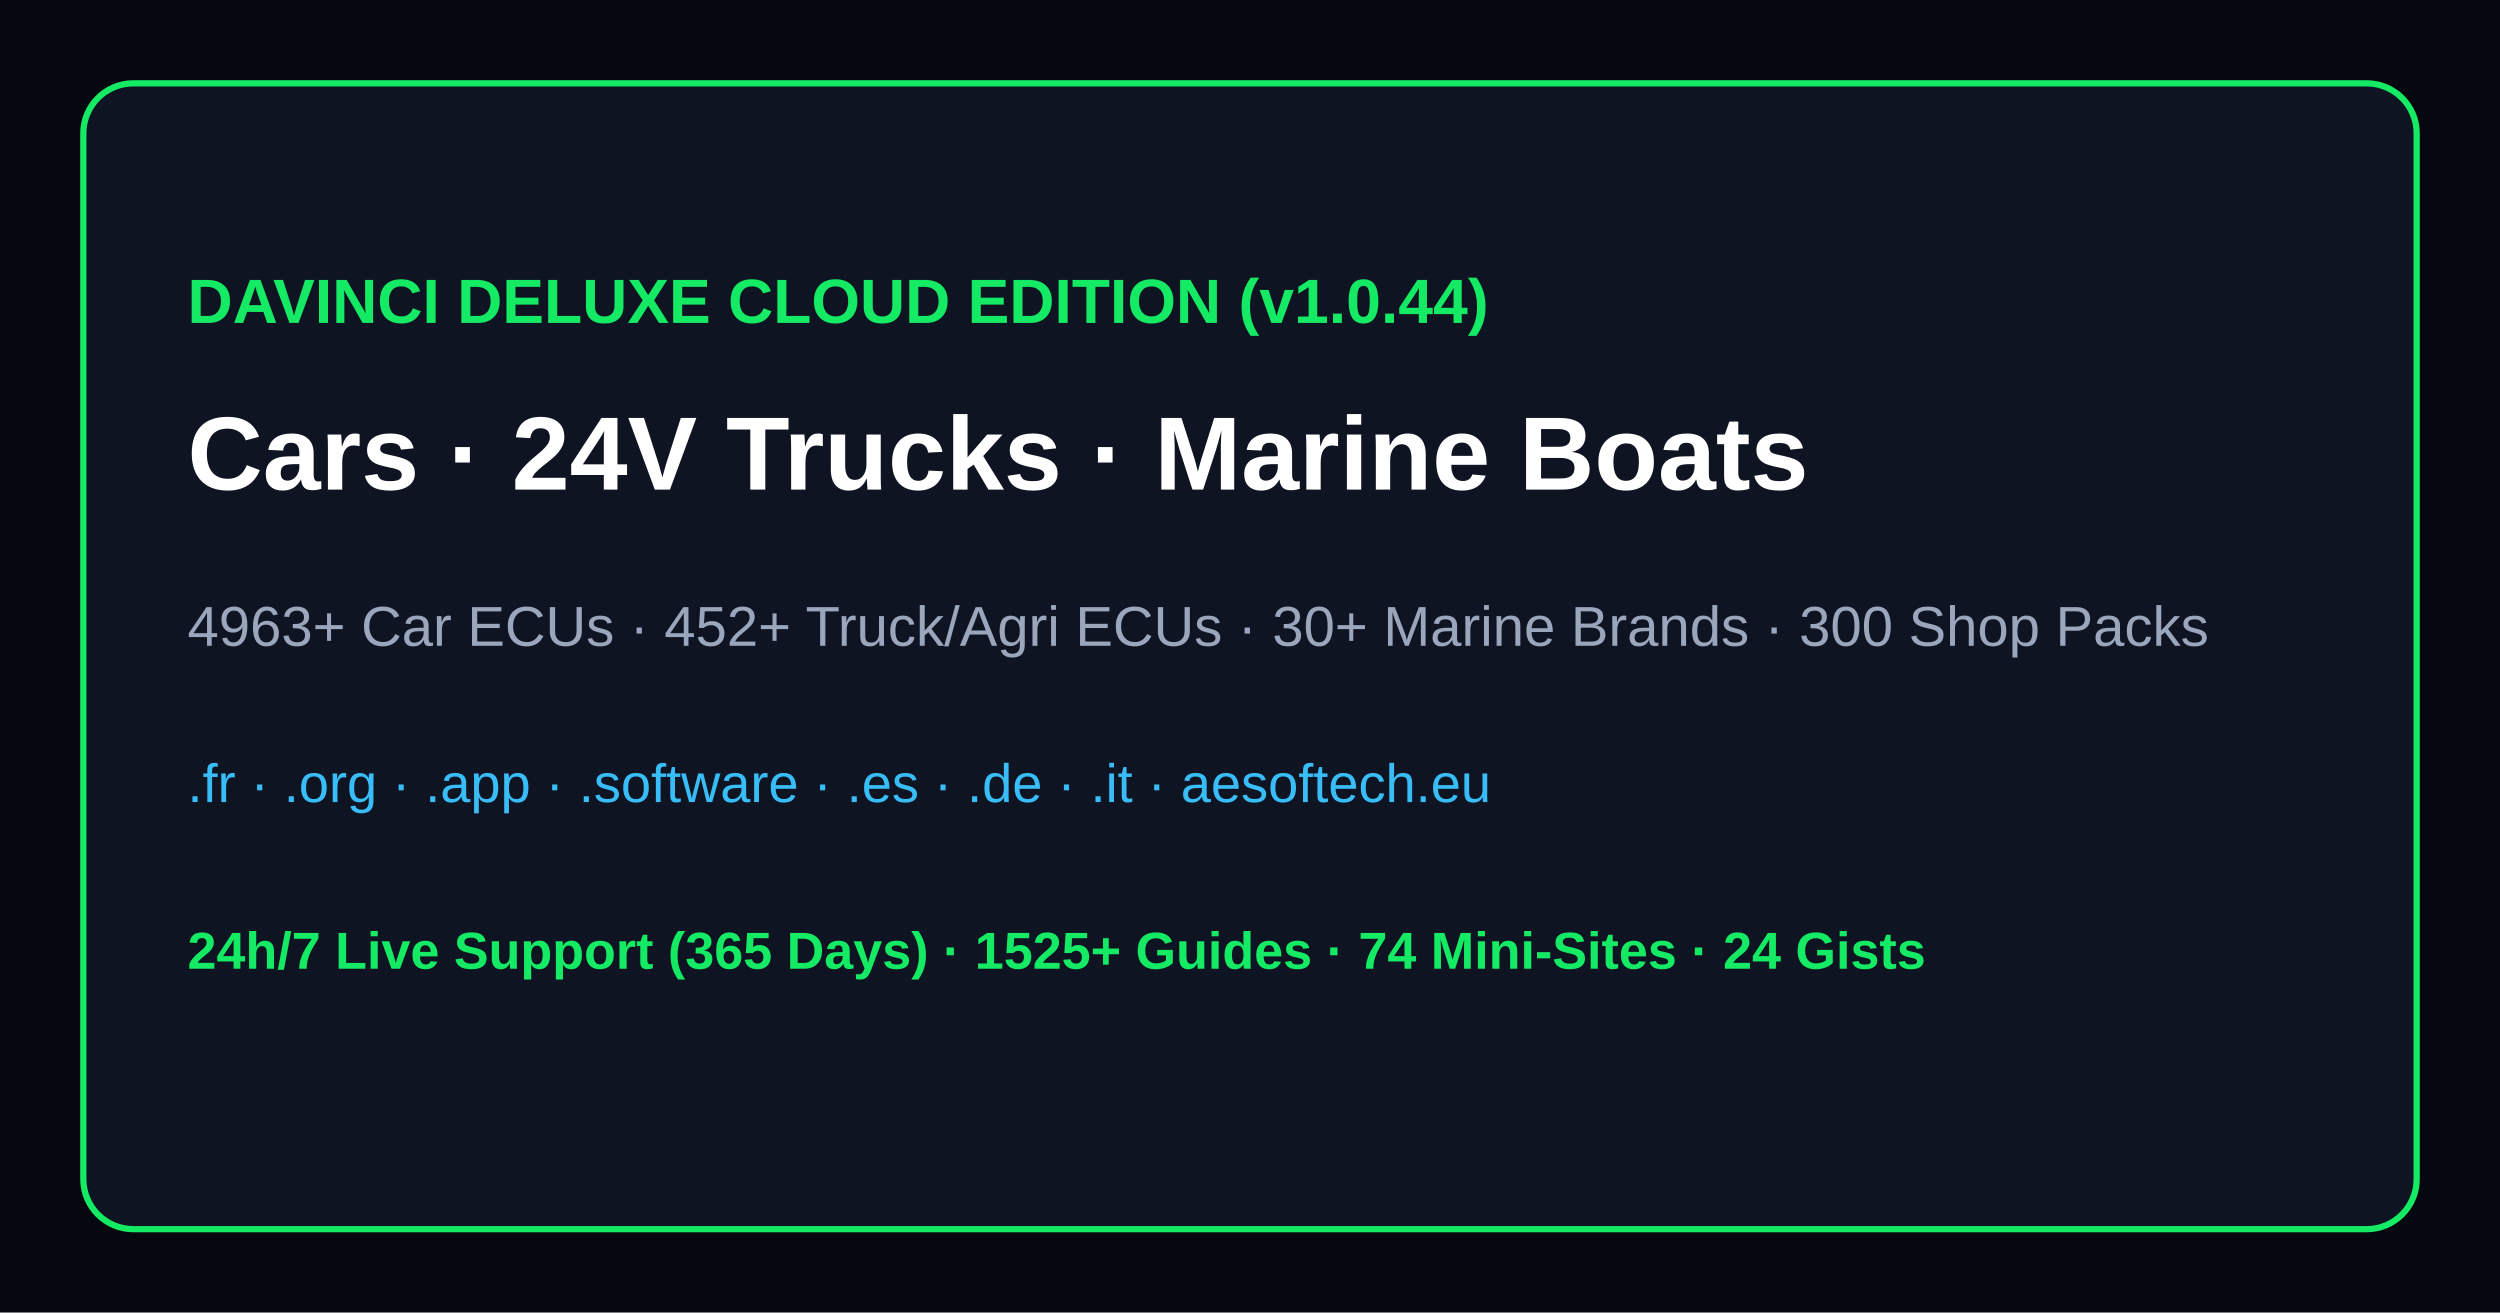
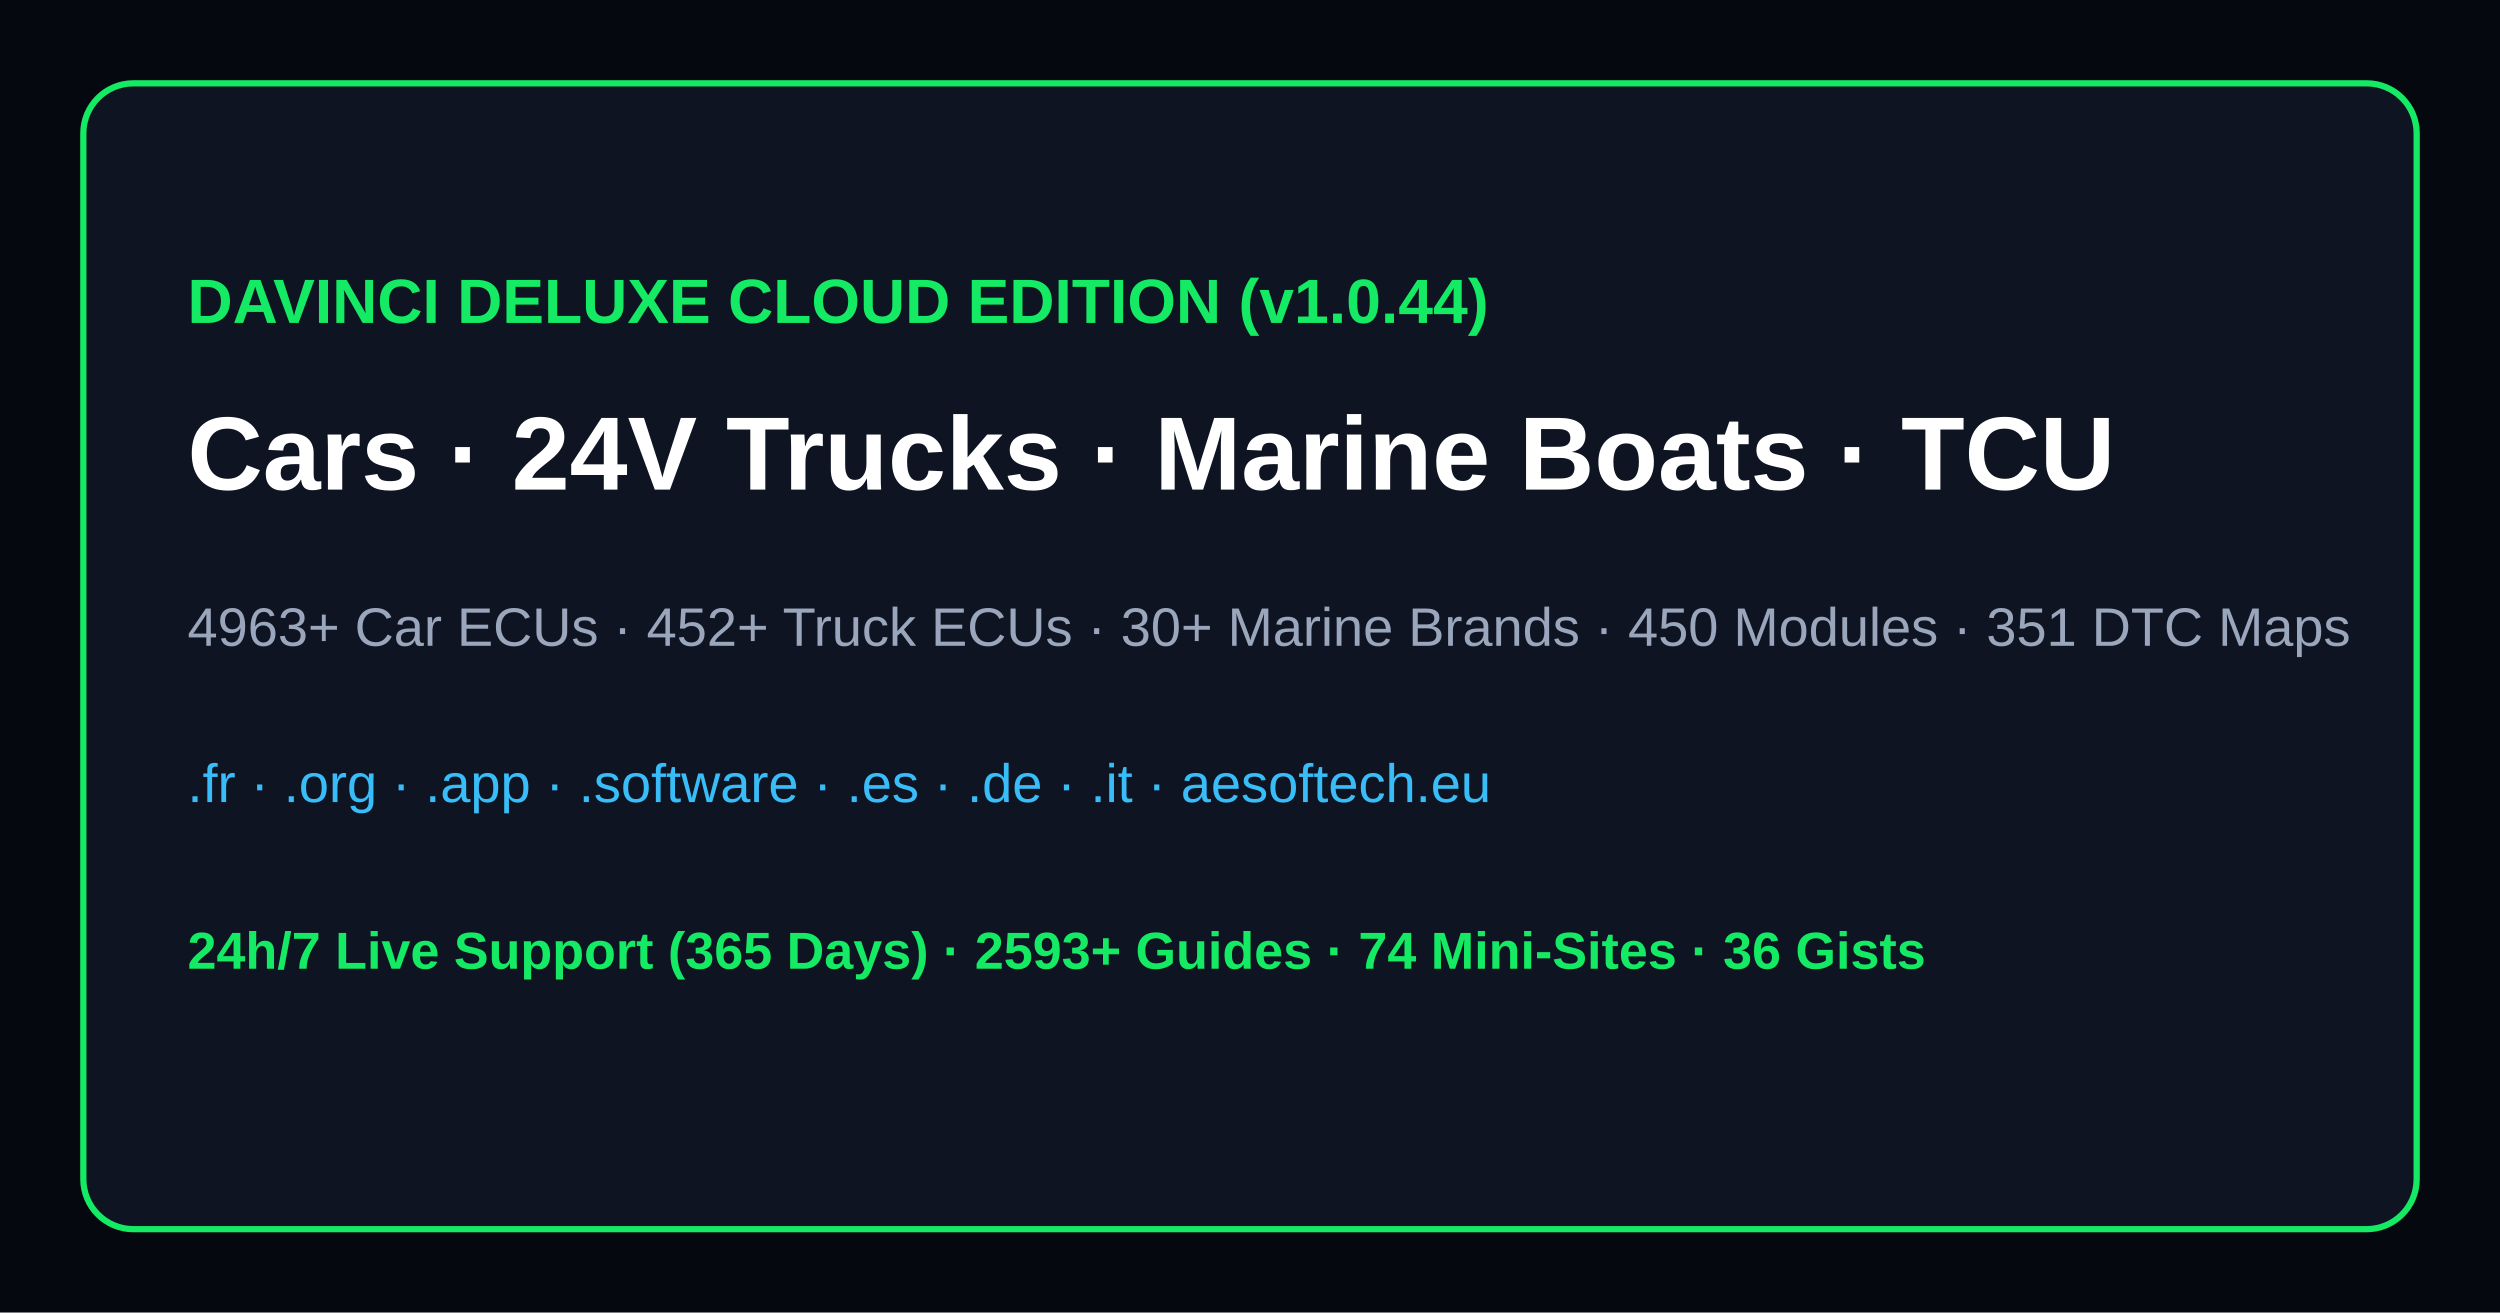
<svg xmlns="http://www.w3.org/2000/svg" width="1200" height="630" viewBox="0 0 1200 630">
  <rect width="1200" height="630" fill="#06080f" />
  <rect x="40" y="40" width="1120" height="550" rx="24" fill="#0f1422" stroke="#14ea63" stroke-width="3" />
  <text x="90" y="155" fill="#14ea63" font-family="Arial,sans-serif" font-size="30" font-weight="bold">DAVINCI DELUXE CLOUD EDITION (v1.0.44)</text>
-   <text x="90" y="235" fill="#ffffff" font-family="Arial,sans-serif" font-size="50" font-weight="bold">Cars · 24V Trucks · Marine Boats</text>
-   <text x="90" y="310" fill="#9aa6bc" font-family="Arial,sans-serif" font-size="27">4963+ Car ECUs · 452+ Truck/Agri ECUs · 30+ Marine Brands · 300 Shop Packs</text>
+   <text x="90" y="235" fill="#ffffff" font-family="Arial,sans-serif" font-size="50" font-weight="bold">Cars · 24V Trucks · Marine Boats · TCU</text>
+   <text x="90" y="310" fill="#9aa6bc" font-family="Arial,sans-serif" font-size="26">4963+ Car ECUs · 452+ Truck ECUs · 30+ Marine Brands · 450 Modules · 351 DTC Maps</text>
  <text x="90" y="385" fill="#38bdf8" font-family="Arial,sans-serif" font-size="26">.fr · .org · .app · .software · .es · .de · .it · aesoftech.eu</text>
-   <text x="90" y="465" fill="#14ea63" font-family="Arial,sans-serif" font-size="25" font-weight="bold">24h/7 Live Support (365 Days) · 1525+ Guides · 74 Mini-Sites · 24 Gists</text>
+   <text x="90" y="465" fill="#14ea63" font-family="Arial,sans-serif" font-size="25" font-weight="bold">24h/7 Live Support (365 Days) · 2593+ Guides · 74 Mini-Sites · 36 Gists</text>
</svg>
